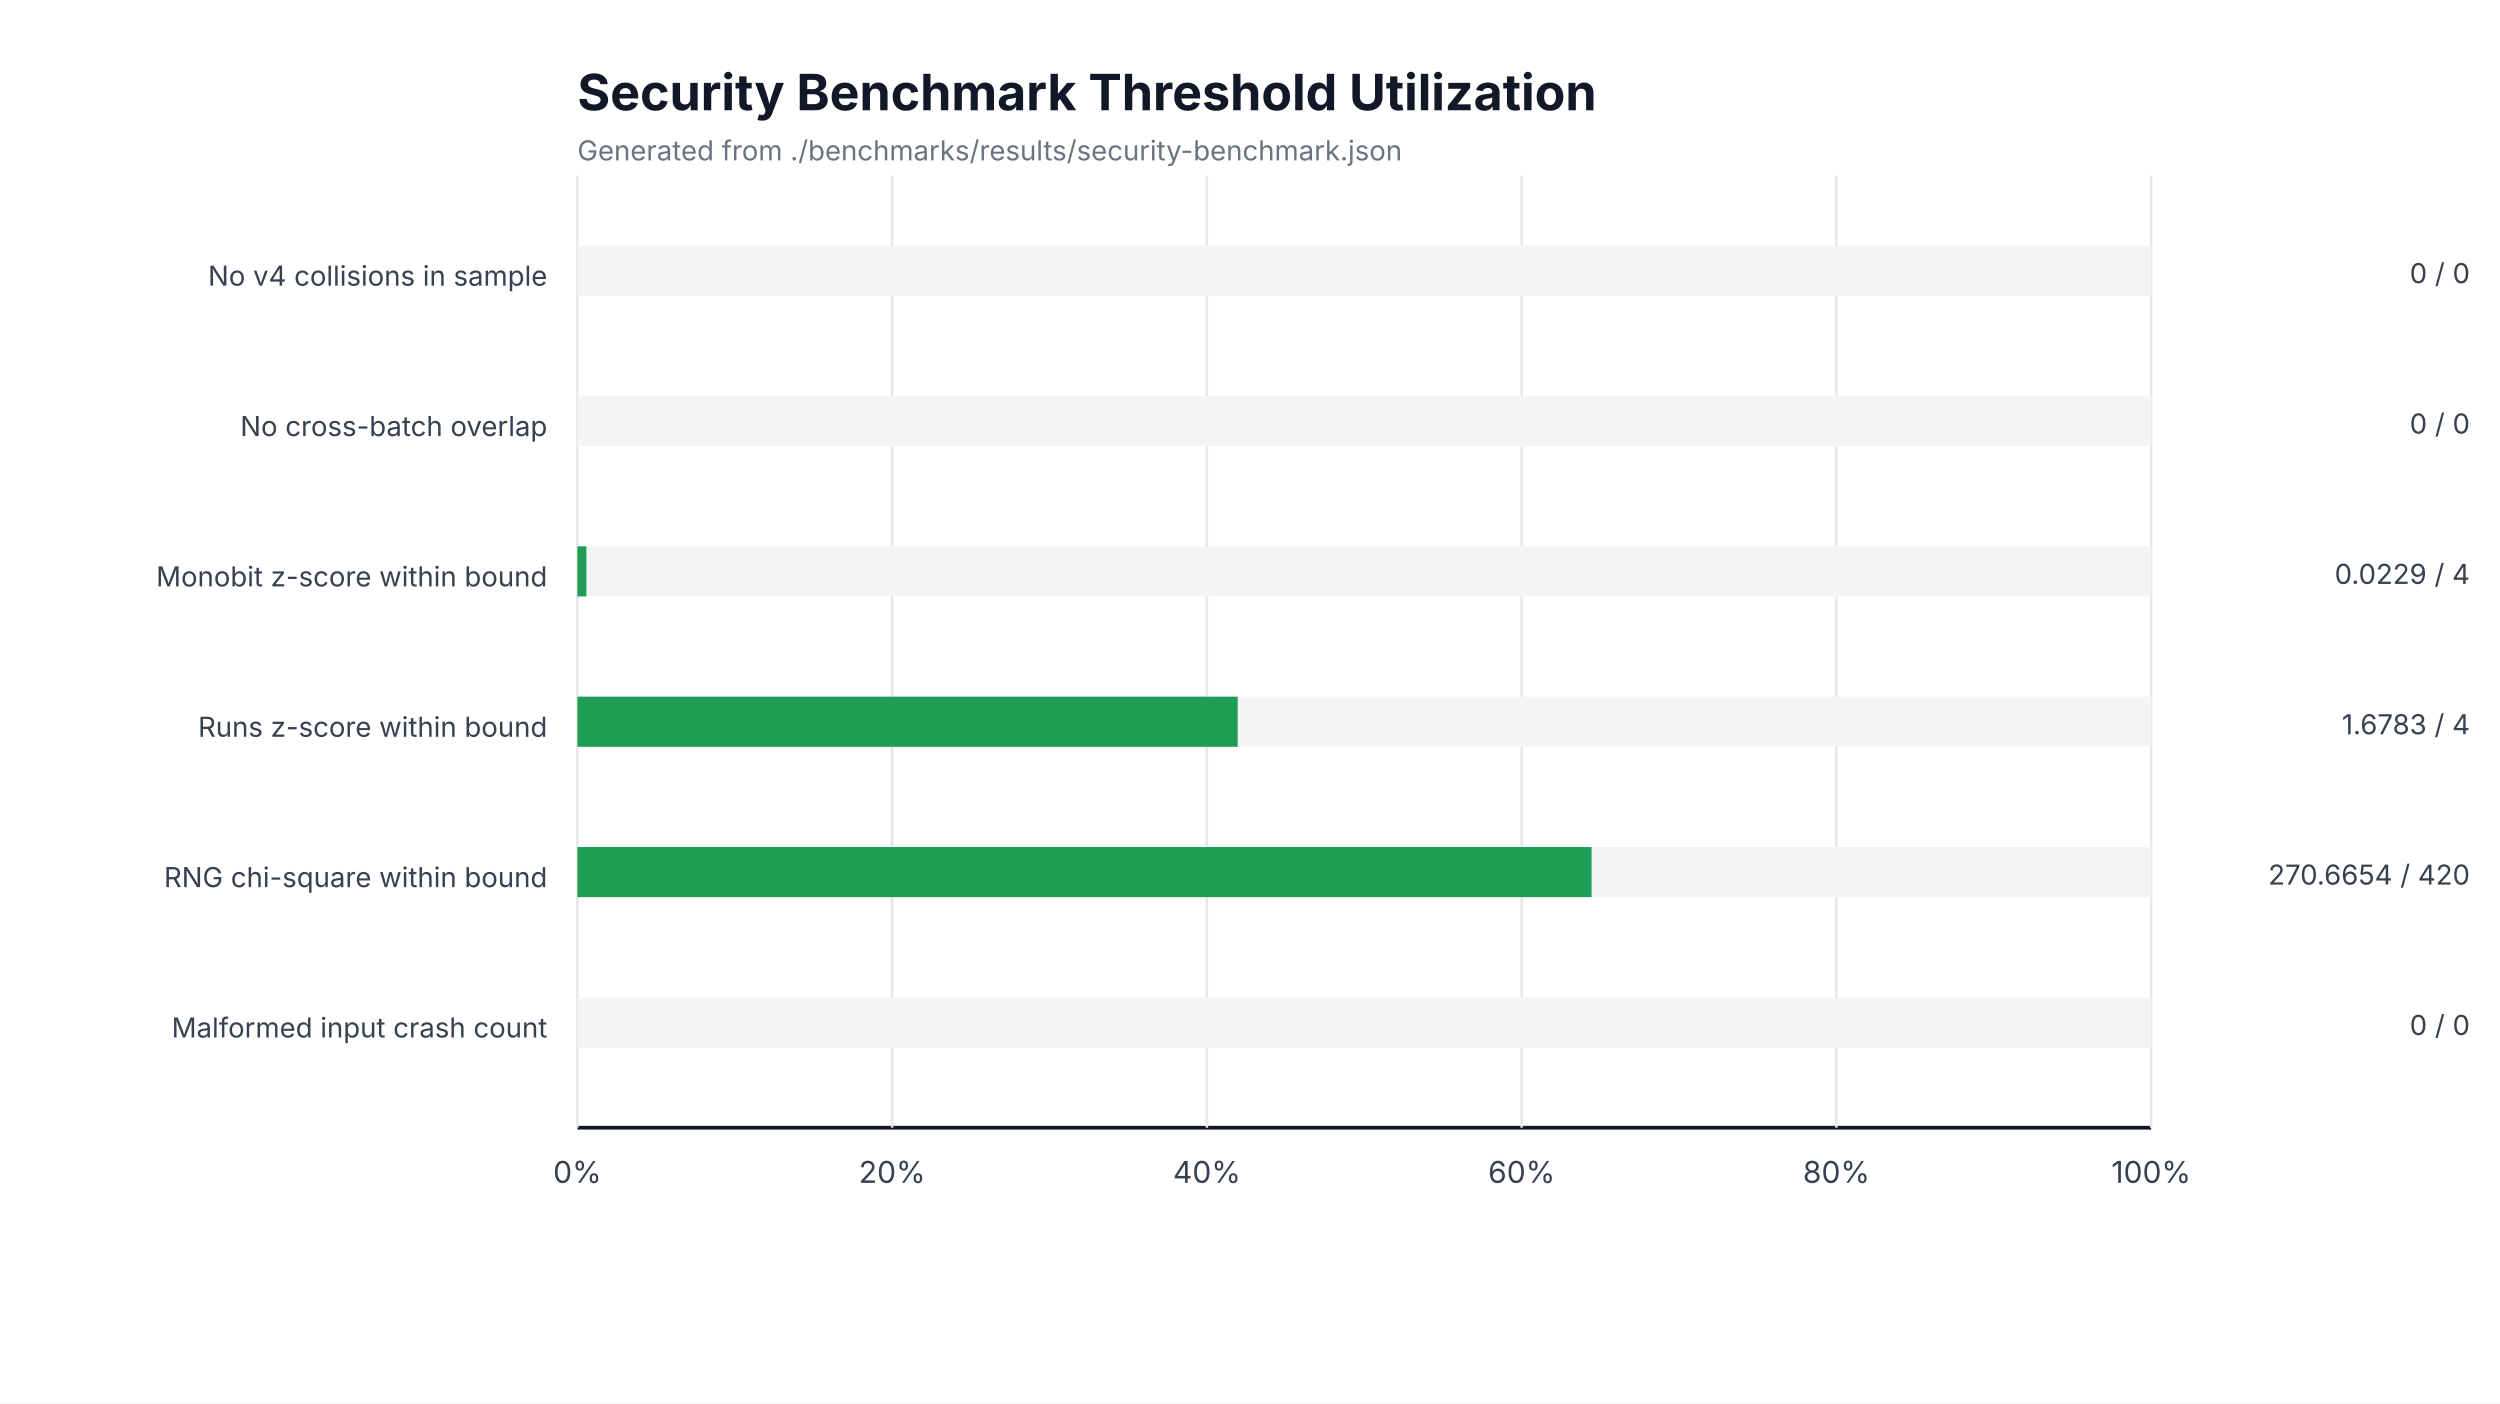
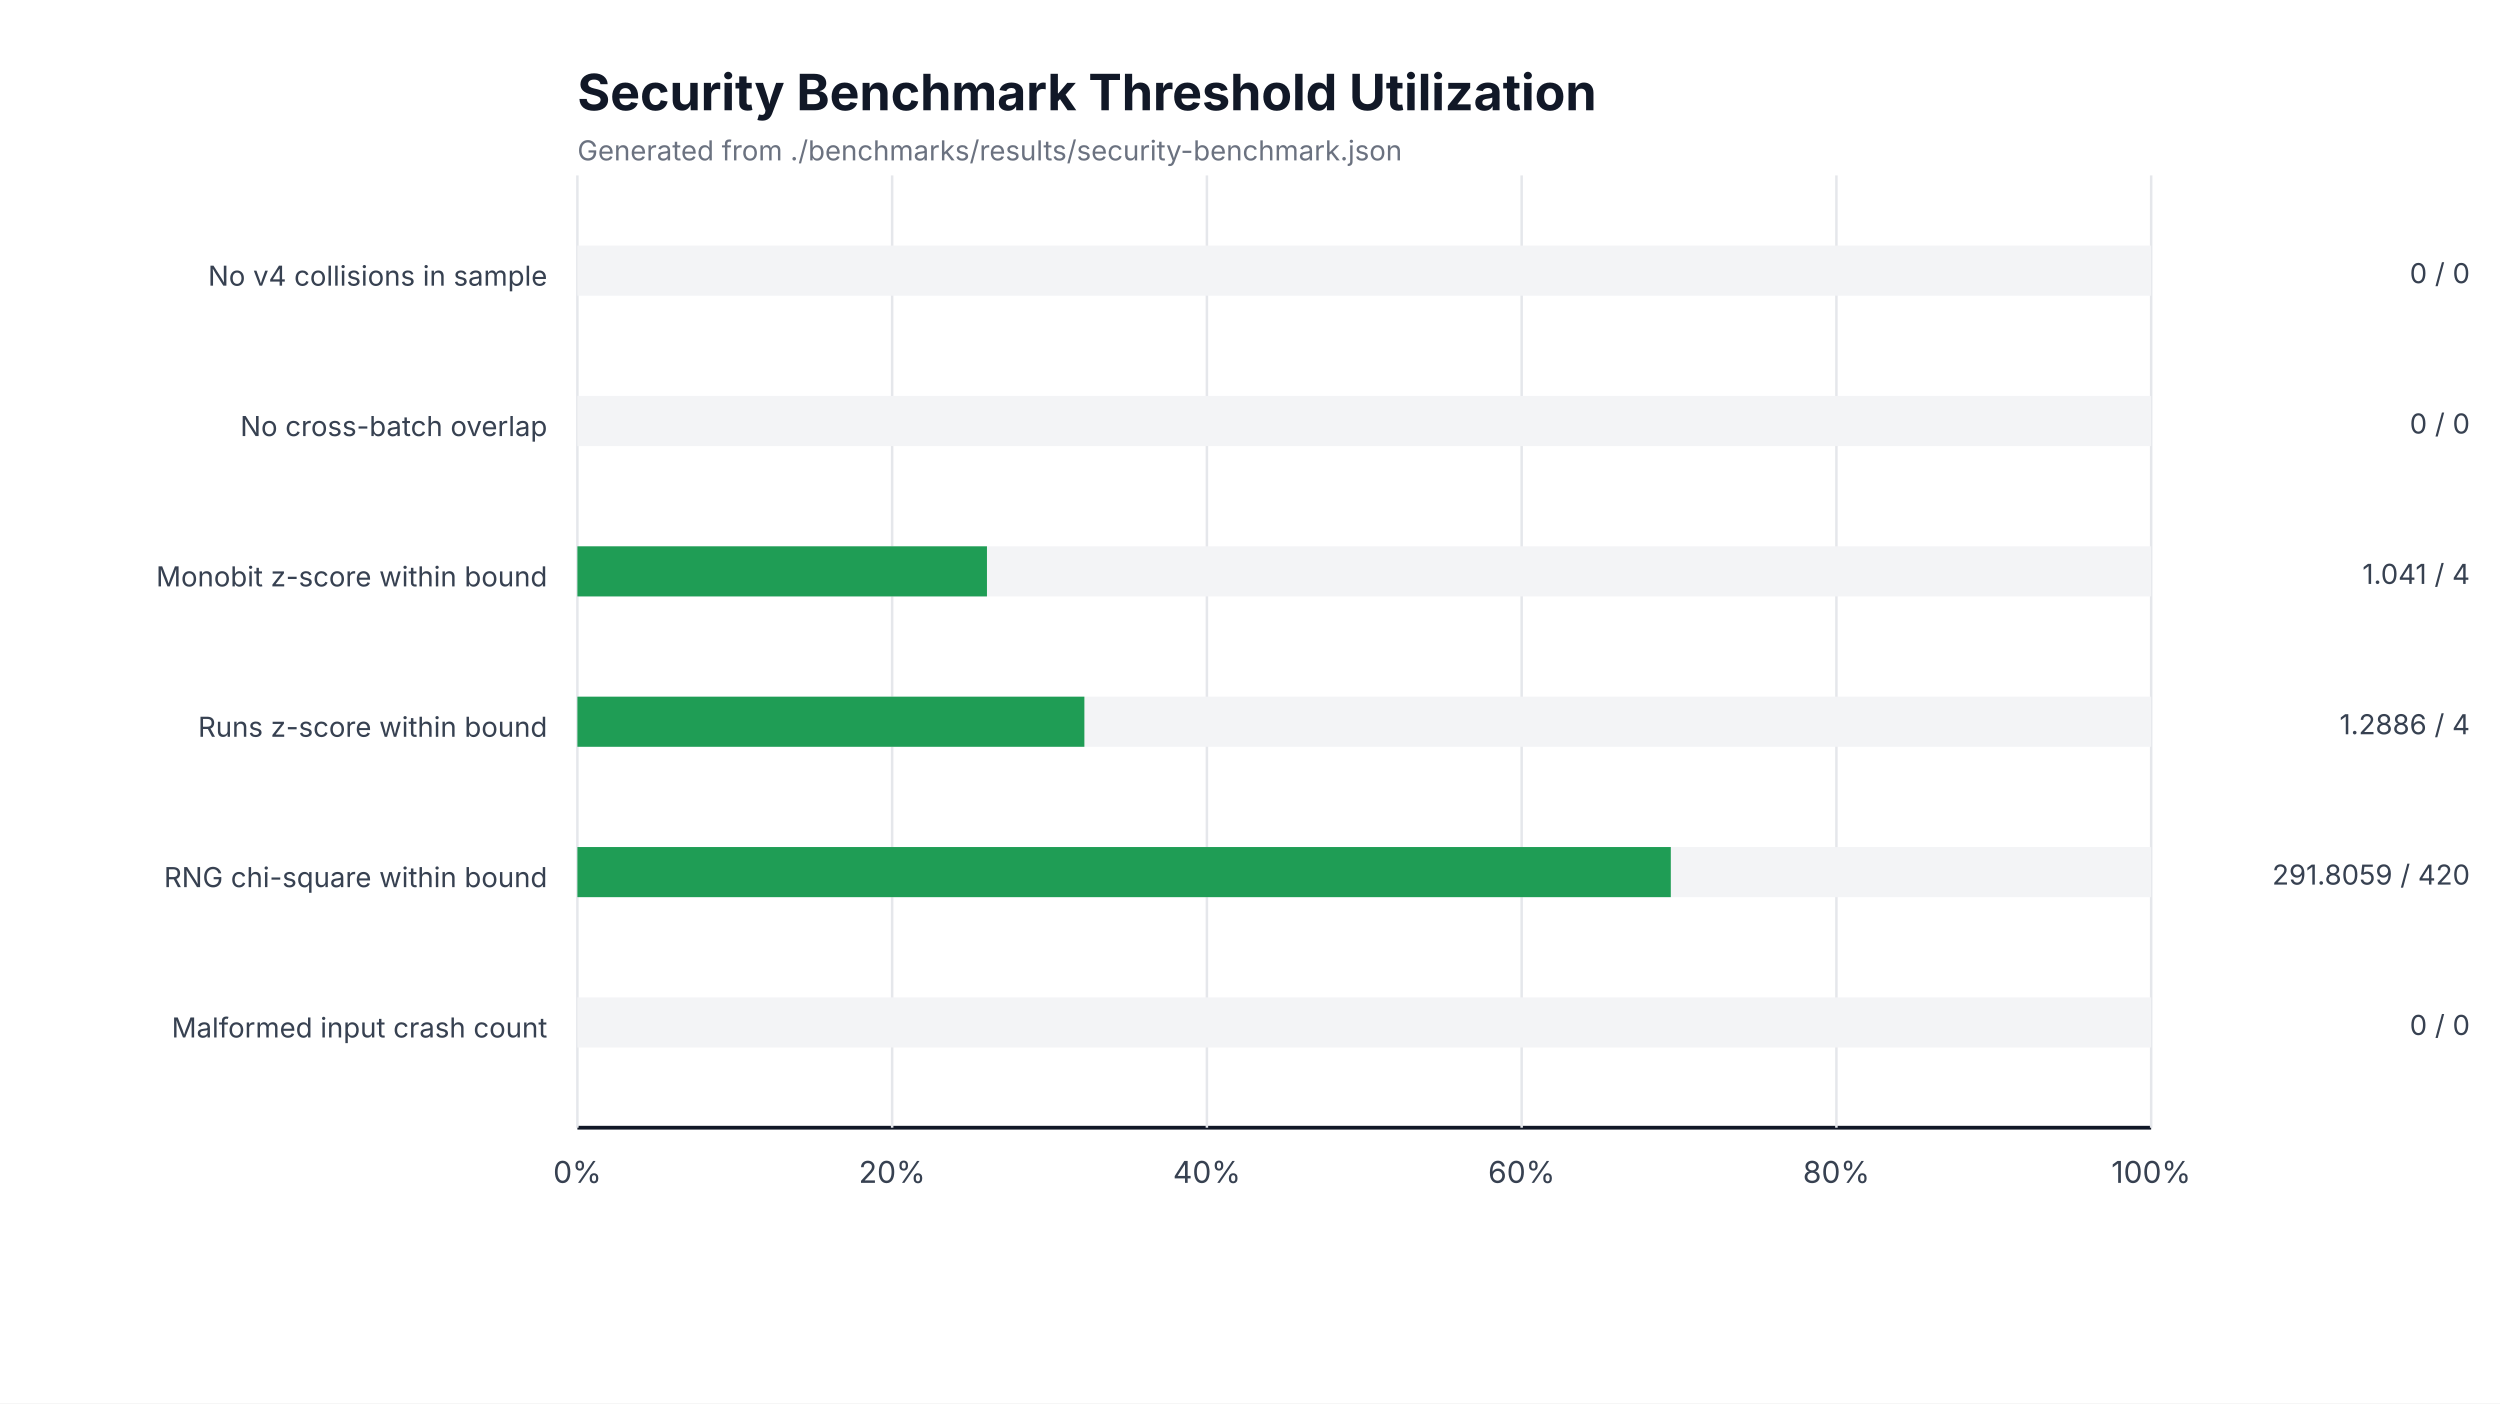
<svg xmlns="http://www.w3.org/2000/svg" width="997.6" height="560" viewBox="0 0 997.6 560" role="img" aria-label="Security benchmark threshold utilization">
  <style>
    .bg { fill: #ffffff; }
    .title { font: 700 20px -apple-system, BlinkMacSystemFont, 'Segoe UI', sans-serif; fill: #111827; }
    .axis { font: 12px -apple-system, BlinkMacSystemFont, 'Segoe UI', sans-serif; fill: #374151; }
    .label { font: 11px -apple-system, BlinkMacSystemFont, 'Segoe UI', sans-serif; fill: #374151; }
    .legend { font: 12px -apple-system, BlinkMacSystemFont, 'Segoe UI', sans-serif; fill: #111827; }
    .note { font: 11px -apple-system, BlinkMacSystemFont, 'Segoe UI', sans-serif; fill: #6b7280; }
    .grid { stroke: #e5e7eb; stroke-width: 1; }
  </style>
  <rect class="bg" width="100%" height="100%" />
  <text class="title" x="230.4" y="44">Security Benchmark Threshold Utilization</text>
  <text class="note" x="230.4" y="64">Generated from ./benchmarks/results/security-benchmark.json</text>
  <line stroke="#111827" stroke-width="1.5" x1="230.4" y1="450" x2="858.4" y2="450" />
  <line class="grid" x1="230.4" y1="70" x2="230.4" y2="450" />
  <text class="axis" x="230.4" y="472" text-anchor="middle">0%</text>
  <line class="grid" x1="356" y1="70" x2="356" y2="450" />
  <text class="axis" x="356" y="472" text-anchor="middle">20%</text>
  <line class="grid" x1="481.6" y1="70" x2="481.6" y2="450" />
  <text class="axis" x="481.6" y="472" text-anchor="middle">40%</text>
  <line class="grid" x1="607.2" y1="70" x2="607.2" y2="450" />
  <text class="axis" x="607.2" y="472" text-anchor="middle">60%</text>
  <line class="grid" x1="732.8" y1="70" x2="732.8" y2="450" />
  <text class="axis" x="732.8" y="472" text-anchor="middle">80%</text>
  <line class="grid" x1="858.4" y1="70" x2="858.4" y2="450" />
  <text class="axis" x="858.4" y="472" text-anchor="middle">100%</text>
  <text class="label" x="218.4" y="114" text-anchor="end">No v4 collisions in sample</text>
  <rect x="230.4" y="98" width="628" height="20" fill="#f3f4f6" />
  <rect x="230.4" y="98" width="0" height="20" fill="#1f9d55" />
  <text class="label" x="985.6" y="113" text-anchor="end">0 / 0</text>
  <text class="label" x="218.4" y="174" text-anchor="end">No cross-batch overlap</text>
  <rect x="230.4" y="158" width="628" height="20" fill="#f3f4f6" />
  <rect x="230.4" y="158" width="0" height="20" fill="#1f9d55" />
  <text class="label" x="985.6" y="173" text-anchor="end">0 / 0</text>
  <text class="label" x="218.4" y="234" text-anchor="end">Monobit z-score within bound</text>
  <rect x="230.4" y="218" width="628" height="20" fill="#f3f4f6" />
-   <rect x="230.4" y="218" width="3.595" height="20" fill="#1f9d55" />
-   <text class="label" x="985.6" y="233" text-anchor="end">0.0229 / 4</text>
+   <rect x="230.4" y="218" width="163.437" height="20" fill="#1f9d55" />
+   <text class="label" x="985.6" y="233" text-anchor="end">1.041 / 4</text>
  <text class="label" x="218.4" y="294" text-anchor="end">Runs z-score within bound</text>
  <rect x="230.4" y="278" width="628" height="20" fill="#f3f4f6" />
-   <rect x="230.4" y="278" width="263.493" height="20" fill="#1f9d55" />
-   <text class="label" x="985.6" y="293" text-anchor="end">1.6783 / 4</text>
+   <rect x="230.4" y="278" width="202.31" height="20" fill="#1f9d55" />
+   <text class="label" x="985.6" y="293" text-anchor="end">1.2886 / 4</text>
  <text class="label" x="218.4" y="354" text-anchor="end">RNG chi-square within bound</text>
  <rect x="230.4" y="338" width="628" height="20" fill="#f3f4f6" />
-   <rect x="230.4" y="338" width="404.709" height="20" fill="#1f9d55" />
-   <text class="label" x="985.6" y="353" text-anchor="end">270.6654 / 420</text>
+   <rect x="230.4" y="338" width="436.319" height="20" fill="#1f9d55" />
+   <text class="label" x="985.6" y="353" text-anchor="end">291.8059 / 420</text>
  <text class="label" x="218.4" y="414" text-anchor="end">Malformed input crash count</text>
  <rect x="230.4" y="398" width="628" height="20" fill="#f3f4f6" />
  <rect x="230.4" y="398" width="0" height="20" fill="#1f9d55" />
  <text class="label" x="985.6" y="413" text-anchor="end">0 / 0</text>
</svg>
